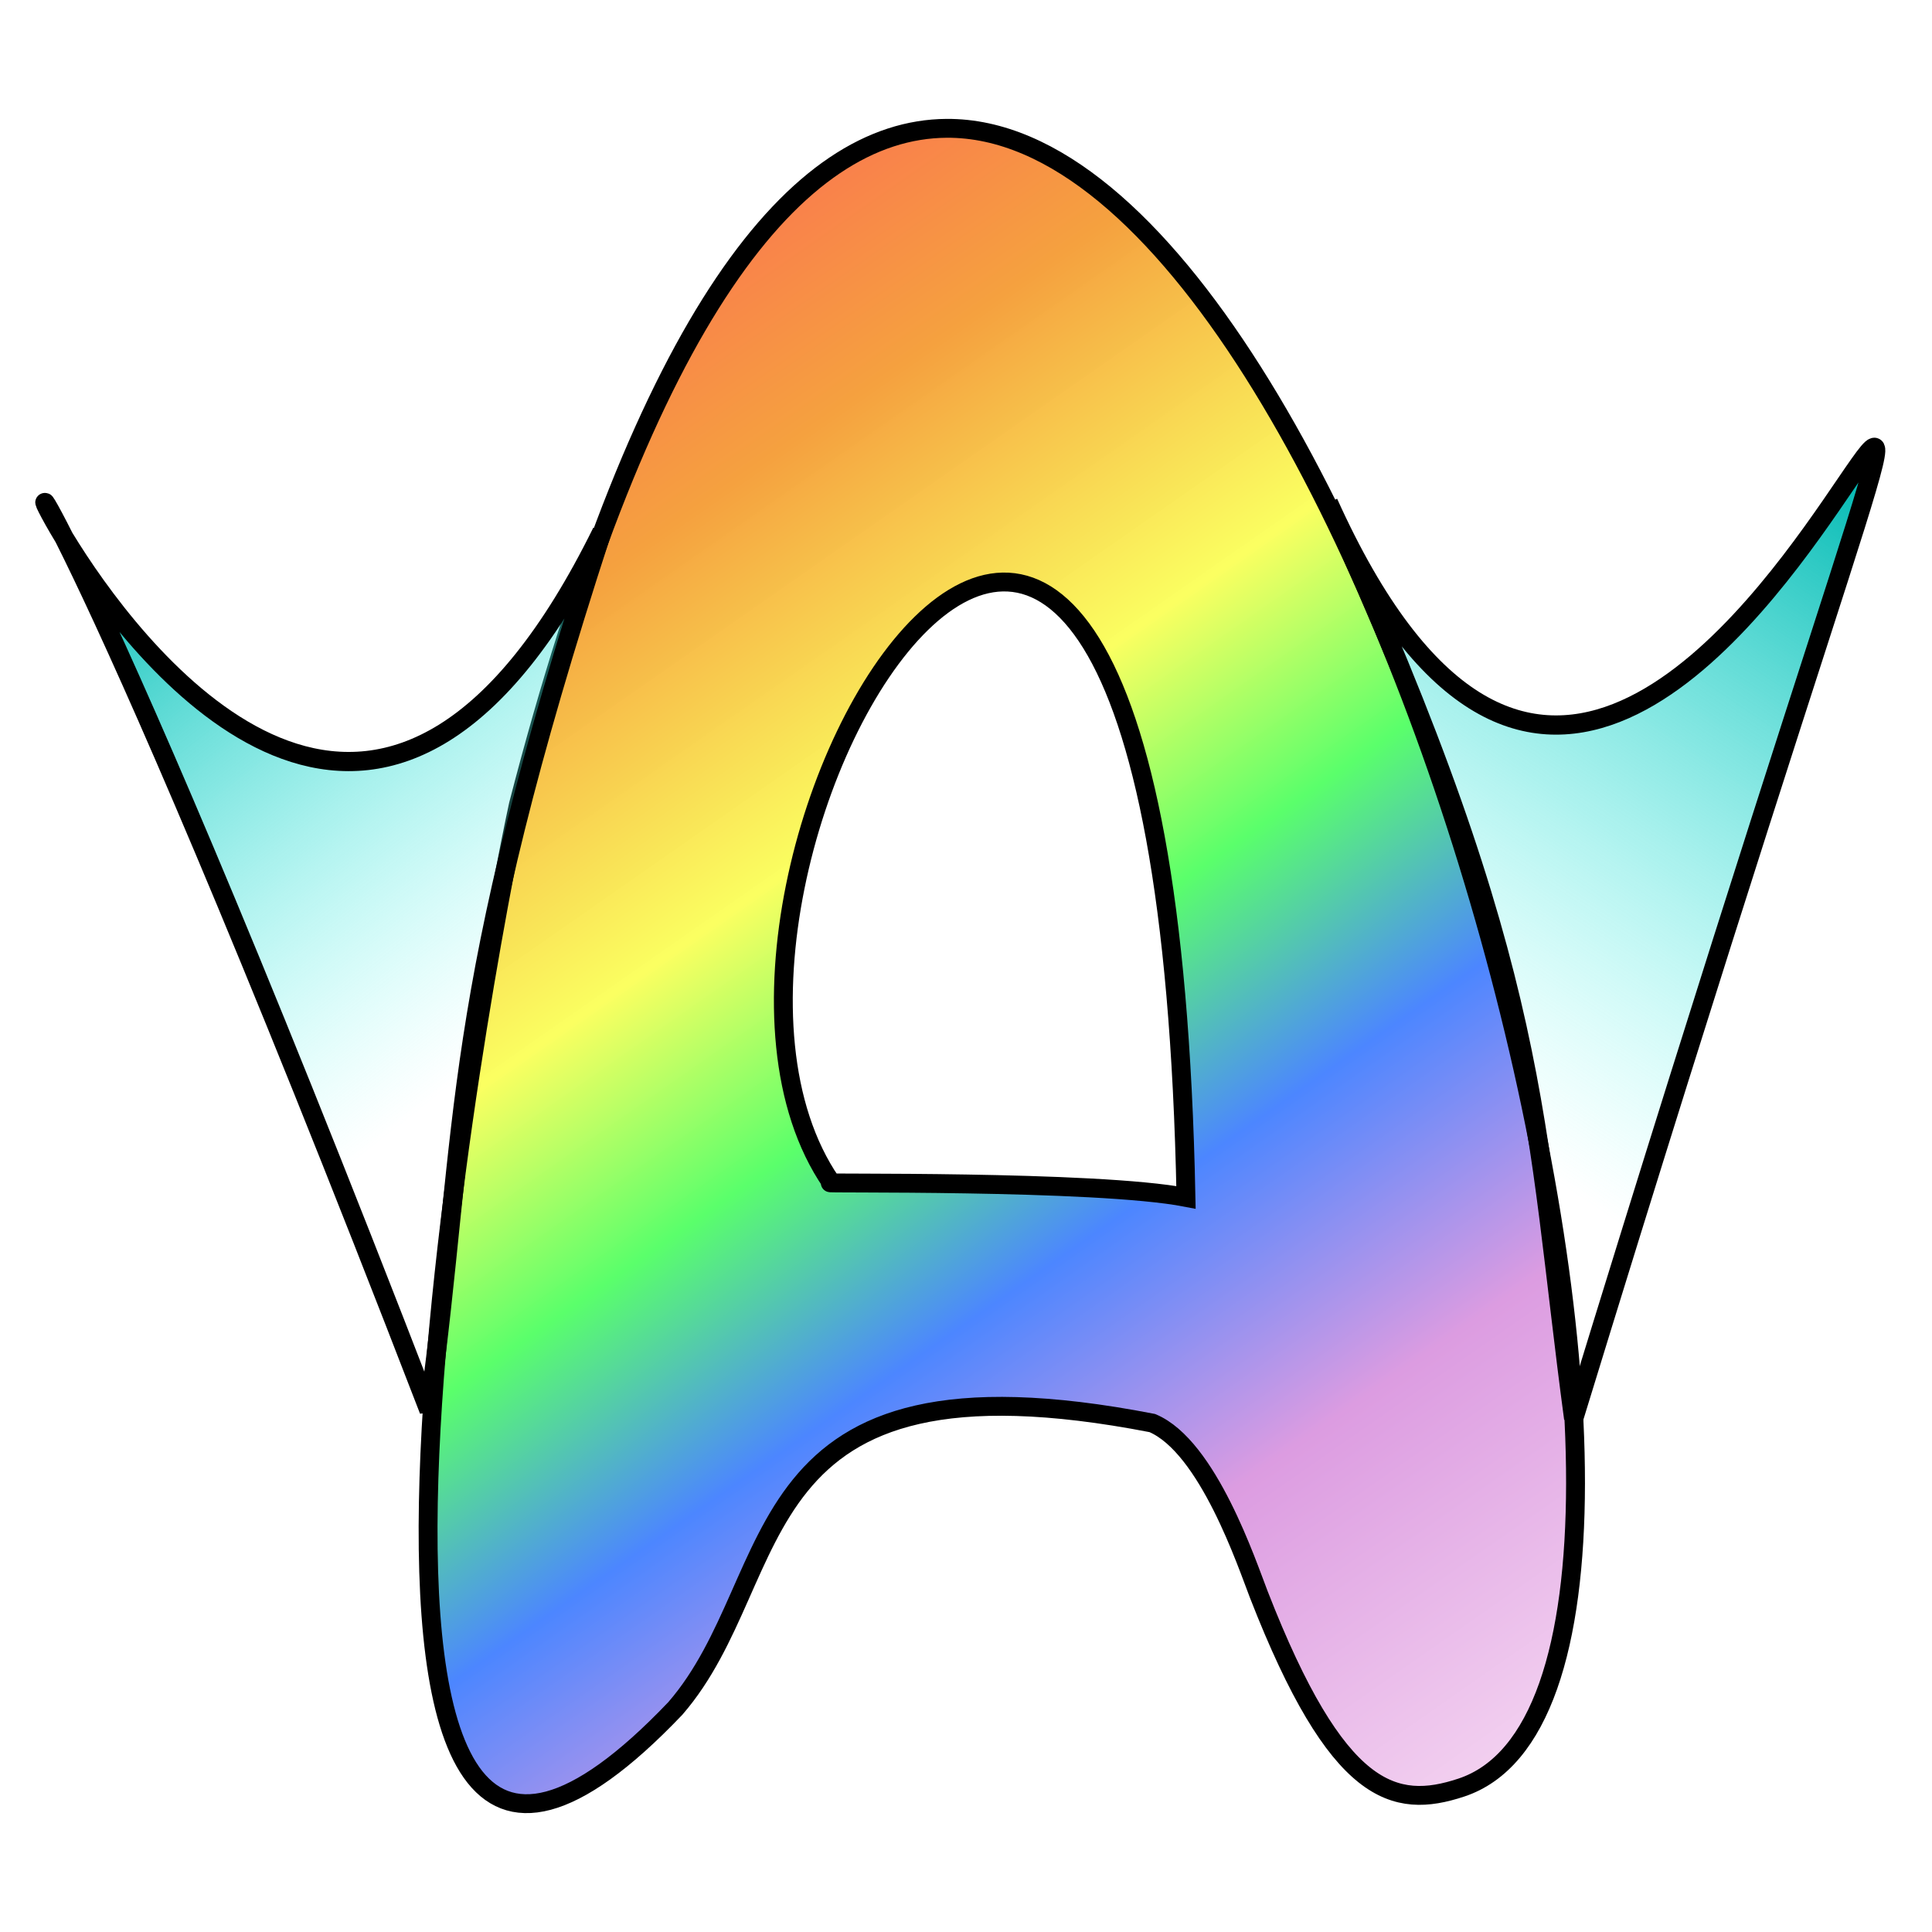
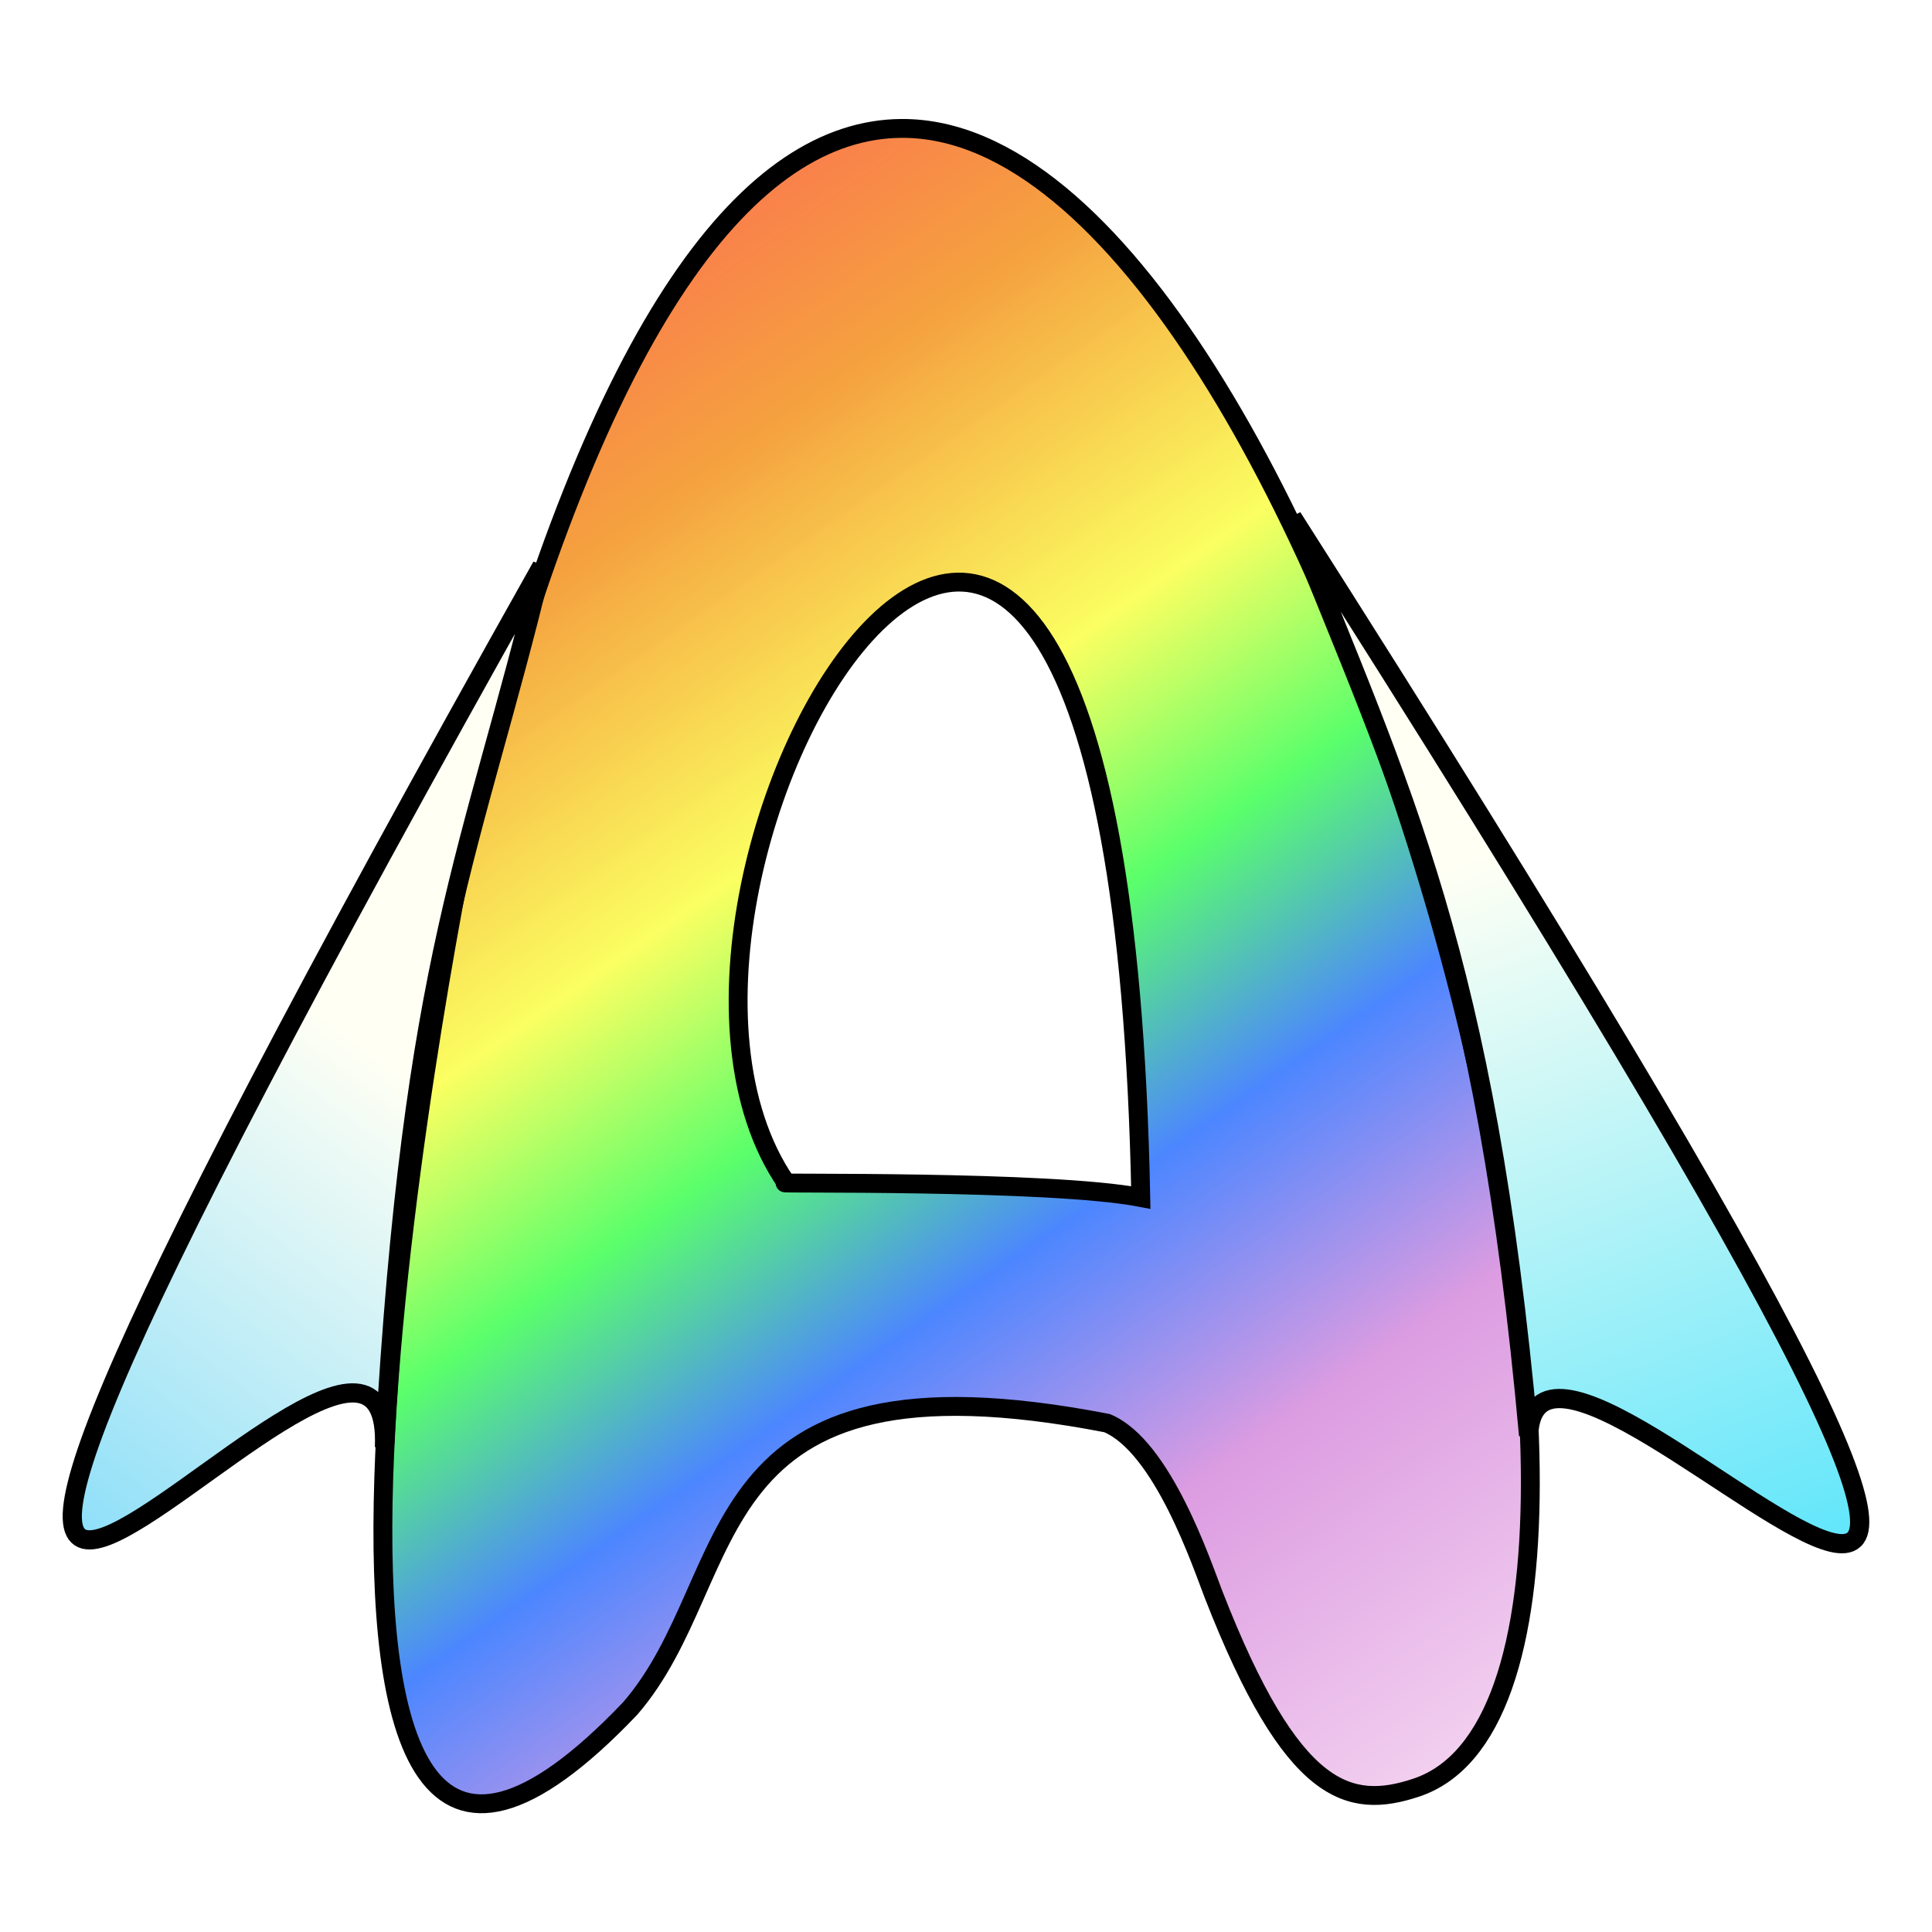
<svg xmlns="http://www.w3.org/2000/svg" xmlns:xlink="http://www.w3.org/1999/xlink" width="256" height="256" id="svg2985" version="1.1">
  <defs id="defs2987">
+     <linearGradient id="linearGradient4222">
+       <stop style="stop-color:#00b7ff;stop-opacity:1" offset="0" id="stop4224" />
+       <stop style="stop-color:#fffff4;stop-opacity:1" offset="1" id="stop4226" />
+     </linearGradient>
+     <linearGradient id="linearGradient4216">
+       <stop id="stop4218" offset="0" style="stop-color:#00d7ff;stop-opacity:1" />
+       <stop id="stop4220" offset="1" style="stop-color:#fffff4;stop-opacity:1" />
+     </linearGradient>
    <linearGradient id="linearGradient3830">
      <stop style="stop-color:#00b8b2;stop-opacity:1;" offset="0" id="stop3832" />
      <stop style="stop-color:#6cfff4;stop-opacity:0;" offset="1" id="stop3834" />
    </linearGradient>
    <linearGradient id="linearGradient3833">
      <stop style="stop-color:#ff5a5a;stop-opacity:1;" offset="0" id="stop3835" />
      <stop id="stop3837" offset="0.203" style="stop-color:#f5a13f;stop-opacity:1;" />
      <stop style="stop-color:#fbff5e;stop-opacity:0.982;" offset="0.367" id="stop3839" />
      <stop id="stop3841" offset="0.476" style="stop-color:#5aff6b;stop-opacity:1;" />
      <stop style="stop-color:#4c86ff;stop-opacity:1;" offset="0.588" id="stop3843" />
      <stop id="stop3845" offset="0.723" style="stop-color:#dc9ce1;stop-opacity:1;" />
      <stop style="stop-color:#ffedf8;stop-opacity:1;" offset="1" id="stop3847" />
    </linearGradient>
    <linearGradient id="linearGradient3817">
      <stop style="stop-color:#ff5a5a;stop-opacity:1;" offset="0" id="stop3819" />
      <stop id="stop3821" offset="0.263" style="stop-color:#f5a13f;stop-opacity:1;" />
      <stop style="stop-color:#fbff5e;stop-opacity:0.982;" offset="0.419" id="stop3823" />
      <stop id="stop3825" offset="0.545" style="stop-color:#5aff6b;stop-opacity:1;" />
      <stop style="stop-color:#4c86ff;stop-opacity:1;" offset="0.663" id="stop3827" />
      <stop id="stop3829" offset="0.723" style="stop-color:#dc9ce1;stop-opacity:1;" />
      <stop style="stop-color:#ffedf8;stop-opacity:1;" offset="1" id="stop3831" />
    </linearGradient>
    <linearGradient id="linearGradient3124">
      <stop id="stop3126" offset="0" style="stop-color:#ff5a5a;stop-opacity:1;" />
      <stop style="stop-color:#f5a13f;stop-opacity:1;" offset="0.263" id="stop3128" />
      <stop id="stop3130" offset="0.419" style="stop-color:#fbff5e;stop-opacity:0.982;" />
      <stop style="stop-color:#5aff6b;stop-opacity:1;" offset="0.545" id="stop3132" />
      <stop id="stop3134" offset="0.663" style="stop-color:#4c86ff;stop-opacity:1;" />
      <stop style="stop-color:#dc9ce1;stop-opacity:1;" offset="0.723" id="stop3136" />
      <stop id="stop3138" offset="1" style="stop-color:#ffedf8;stop-opacity:1;" />
    </linearGradient>
    <linearGradient id="linearGradient3798">
      <stop style="stop-color:#ff5a5a;stop-opacity:1;" offset="0" id="stop3800" />
      <stop id="stop3806" offset="0.2" style="stop-color:#f5a13f;stop-opacity:1;" />
      <stop style="stop-color:#fbff5e;stop-opacity:0.982;" offset="0.331" id="stop3808" />
      <stop id="stop3810" offset="0.446" style="stop-color:#5aff6b;stop-opacity:1;" />
      <stop style="stop-color:#4c86ff;stop-opacity:1;" offset="0.663" id="stop3812" />
      <stop id="stop3814" offset="0.759" style="stop-color:#dc9ce1;stop-opacity:1;" />
      <stop style="stop-color:#ffedf8;stop-opacity:1;" offset="1" id="stop3802" />
    </linearGradient>
    <linearGradient xlink:href="#linearGradient3798-7" id="linearGradient3804-1" x1="77.282" y1="857.588" x2="232.403" y2="993.453" gradientUnits="userSpaceOnUse" gradientTransform="translate(3.873388,2.720452)" />
    <linearGradient id="linearGradient3798-7">
      <stop style="stop-color:#ff5a5a;stop-opacity:1;" offset="0" id="stop3800-4" />
      <stop id="stop3806-0" offset="0.2" style="stop-color:#f5a13f;stop-opacity:1;" />
      <stop style="stop-color:#fbff5e;stop-opacity:0.982;" offset="0.331" id="stop3808-9" />
      <stop id="stop3810-4" offset="0.446" style="stop-color:#5aff6b;stop-opacity:1;" />
      <stop style="stop-color:#4c86ff;stop-opacity:1;" offset="0.663" id="stop3812-8" />
      <stop id="stop3814-8" offset="0.759" style="stop-color:#dc9ce1;stop-opacity:1;" />
      <stop style="stop-color:#ffedf8;stop-opacity:1;" offset="1" id="stop3802-2" />
    </linearGradient>
    <linearGradient y2="993.453" x2="232.403" y1="803.04" x1="10.612" gradientTransform="translate(37.04821,-58.1512)" gradientUnits="userSpaceOnUse" id="linearGradient3046" xlink:href="#linearGradient3124" />
    <linearGradient y2="993.453" x2="232.403" y1="857.588" x1="77.282" gradientTransform="translate(-10.82635,103.1476)" gradientUnits="userSpaceOnUse" id="linearGradient3046-5" xlink:href="#linearGradient3798-7-5" />
    <linearGradient id="linearGradient3798-7-5">
      <stop style="stop-color:#ff5a5a;stop-opacity:1;" offset="0" id="stop3800-4-1" />
      <stop id="stop3806-0-7" offset="0.2" style="stop-color:#f5a13f;stop-opacity:1;" />
      <stop style="stop-color:#fbff5e;stop-opacity:0.982;" offset="0.331" id="stop3808-9-1" />
      <stop id="stop3810-4-1" offset="0.446" style="stop-color:#5aff6b;stop-opacity:1;" />
      <stop style="stop-color:#4c86ff;stop-opacity:1;" offset="0.663" id="stop3812-8-5" />
      <stop id="stop3814-8-2" offset="0.759" style="stop-color:#dc9ce1;stop-opacity:1;" />
      <stop style="stop-color:#ffedf8;stop-opacity:1;" offset="1" id="stop3802-2-7" />
    </linearGradient>
    <linearGradient xlink:href="#linearGradient3833" id="linearGradient3187" gradientUnits="userSpaceOnUse" gradientTransform="matrix(-0.9576432,0.2879575,-0.2879575,-0.9576432,498.6331,1051.535)" x1="131.554" y1="1109.443" x2="43.15" y2="840.557" />
    <linearGradient xlink:href="#linearGradient3830" id="linearGradient3838" x1="18.359" y1="918.407" x2="86.929" y2="918.407" gradientUnits="userSpaceOnUse" gradientTransform="translate(-8.571429,-2.142857)" />
    <linearGradient xlink:href="#linearGradient3830-7" id="linearGradient3838-1" x1="18.359" y1="918.407" x2="86.929" y2="918.407" gradientUnits="userSpaceOnUse" />
    <linearGradient id="linearGradient3830-7">
      <stop style="stop-color:#2cfff9;stop-opacity:1;" offset="0" id="stop3832-4" />
      <stop style="stop-color:#e3fffd;stop-opacity:0;" offset="1" id="stop3834-0" />
    </linearGradient>
    <linearGradient gradientTransform="matrix(-1.019921,0,0,1.005333,265.2095,-0.5973605)" y2="918.407" x2="86.929" y1="918.407" x1="18.359" gradientUnits="userSpaceOnUse" id="linearGradient3855" xlink:href="#linearGradient3830-7" />
    <linearGradient xlink:href="#linearGradient3833" id="linearGradient3932" gradientUnits="userSpaceOnUse" gradientTransform="matrix(-0.9576432,0.2879575,-0.2879575,-0.9576432,498.6331,1051.535)" x1="131.554" y1="1109.443" x2="43.15" y2="840.557" />
    <linearGradient xlink:href="#linearGradient3830" id="linearGradient3934" gradientUnits="userSpaceOnUse" gradientTransform="translate(-8.571429,-2.142857)" x1="18.359" y1="918.407" x2="86.929" y2="918.407" />
    <linearGradient xlink:href="#linearGradient3830-7" id="linearGradient3936" gradientUnits="userSpaceOnUse" gradientTransform="matrix(-1.019921,0,0,1.005333,265.2095,-0.5973605)" x1="18.359" y1="918.407" x2="86.929" y2="918.407" />
    <linearGradient xlink:href="#linearGradient3830-7" id="linearGradient3939" gradientUnits="userSpaceOnUse" gradientTransform="matrix(-1.019921,0,0,1.005333,266.6783,-2.384836)" x1="19.76" y1="862.278" x2="76.424" y2="943.985" />
    <linearGradient xlink:href="#linearGradient3830" id="linearGradient3942" gradientUnits="userSpaceOnUse" gradientTransform="translate(-7.102676,-3.930333)" x1="23.359" y1="869.836" x2="77.643" y2="936.264" />
    <linearGradient xlink:href="#linearGradient3833" id="linearGradient3952" gradientUnits="userSpaceOnUse" gradientTransform="matrix(-0.9576432,0.2879575,-0.2879575,-0.9576432,498.6331,1051.535)" x1="131.554" y1="1109.443" x2="43.15" y2="840.557" />
    <linearGradient xlink:href="#linearGradient3830" id="linearGradient3954" gradientUnits="userSpaceOnUse" gradientTransform="translate(-7.102676,-3.930333)" x1="23.359" y1="869.836" x2="77.643" y2="936.264" />
    <linearGradient xlink:href="#linearGradient3830-7" id="linearGradient3956" gradientUnits="userSpaceOnUse" gradientTransform="matrix(-1.019921,0,0,1.005333,266.6783,-2.384836)" x1="19.76" y1="862.278" x2="76.424" y2="943.985" />
    <linearGradient xlink:href="#linearGradient3830" id="linearGradient3959" gradientUnits="userSpaceOnUse" gradientTransform="matrix(-1.019921,0,0,1.005333,268.0985,-2.384812)" x1="19.76" y1="862.278" x2="76.424" y2="943.985" />
    <linearGradient xlink:href="#linearGradient3830" id="linearGradient3962" gradientUnits="userSpaceOnUse" gradientTransform="translate(-5.682469,-3.930309)" x1="23.359" y1="869.836" x2="77.643" y2="936.264" />
    <linearGradient xlink:href="#linearGradient3833" id="linearGradient3074" gradientUnits="userSpaceOnUse" gradientTransform="matrix(-0.9576432,0.2879575,-0.2879575,-0.9576432,498.6331,1051.535)" x1="131.554" y1="1109.443" x2="43.15" y2="840.557" />
    <linearGradient xlink:href="#linearGradient3830" id="linearGradient3076" gradientUnits="userSpaceOnUse" gradientTransform="translate(-5.682469,-3.930309)" x1="23.359" y1="869.836" x2="77.643" y2="936.264" />
    <linearGradient xlink:href="#linearGradient3830" id="linearGradient3078" gradientUnits="userSpaceOnUse" gradientTransform="matrix(-1.019921,0,0,1.005333,268.0985,-2.384812)" x1="19.76" y1="862.278" x2="76.424" y2="943.985" />
-     <linearGradient xlink:href="#linearGradient3830" id="linearGradient3160" gradientUnits="userSpaceOnUse" gradientTransform="matrix(-1.034078,0,0,1.005198,271.3015,-5.300578)" x1="19.76" y1="862.278" x2="76.424" y2="943.985" />
-     <linearGradient xlink:href="#linearGradient3830" id="linearGradient3163" gradientUnits="userSpaceOnUse" gradientTransform="matrix(1.034805,0,0,0.9996453,-6.722598,-6.640855)" x1="23.359" y1="869.836" x2="77.643" y2="936.264" />
+     <linearGradient xlink:href="#linearGradient4216" id="linearGradient3160" gradientUnits="userSpaceOnUse" gradientTransform="matrix(-0.9005982,0.5081726,-0.4939803,-0.8754463,712.2289,1695.938)" x1="63.49" y1="768.237" x2="37.331" y2="929.37" />
+     <linearGradient xlink:href="#linearGradient4222" id="linearGradient3163" gradientUnits="userSpaceOnUse" gradientTransform="matrix(0.9643749,0.3752357,0.3624864,-0.9316085,-346.3903,1770.841)" x1="15.392" y1="761.449" x2="62.558" y2="922.056" />
  </defs>
  <g id="layer1" transform="translate(0,-796.3622)">
    <g transform="scale(0.9898579,1.010246)" style="font-size:102.877px;font-style:normal;font-weight:normal;line-height:125%;letter-spacing:0px;word-spacing:0px;fill:#000000;fill-opacity:1;stroke:none;font-family:Sans" id="text2993" />
    <g style="font-size:120px;font-style:normal;font-variant:normal;font-weight:normal;font-stretch:normal;line-height:125%;letter-spacing:0px;word-spacing:0px;fill:#000000;fill-opacity:1;stroke:none;font-family:Arial;-inkscape-font-specification:Arial" id="text3000" />
-     <g id="g3167">
-       <g transform="matrix(-0.9576432,0.2879575,-0.2879575,-0.9576432,517.8601,1778.856)" id="text3011" style="font-size:149.886px;font-style:normal;font-variant:normal;font-weight:normal;font-stretch:normal;line-height:125%;letter-spacing:0px;word-spacing:0px;fill:#000000;fill-opacity:1;stroke:none;font-family:Arial;-inkscape-font-specification:Arial">
-         <path id="path3016-4" transform="matrix(-0.9576432,-0.2879575,0.2879575,-0.9576432,211.7634,1092.429)" d="m 124.938,19.688 c -19.739,0.127 -39.945,24.579 -56.75,89.656 -4.509,20.811 -34.006,177.196 20.794,119.728 15.296,-17.618 7.771,-48.589 63.208,-37.826 7.372,3.086 12.577,18.771 14.122,22.737 10.41,26.719 17.97,28.494 26.82,25.568 C 235.338,225.595 181.763,19.321 124.938,19.688 z m 31.718,141.653 c -11.979,-2.315 -49.879,-1.771 -46.996,-1.949 -27.693,-40.351 43.867,-157.952 46.996,1.949 z" style="font-size:179.863px;font-style:normal;font-variant:normal;font-weight:bold;font-stretch:normal;line-height:125%;letter-spacing:0px;word-spacing:0px;fill:url(#linearGradient3074);fill-opacity:1;stroke:#000000;stroke-width:2.5;stroke-miterlimit:4;stroke-opacity:1;stroke-dasharray:none;font-family:Arial;-inkscape-font-specification:Arial Bold" />
-       </g>
-       <path id="path3049" d="M 79.758,866.84 C 24.589,978.825 -42.379,726.138 56.844,983.227 62.078,944.565 59.366,929.442 79.758,866.84 z" style="fill:url(#linearGradient3163);fill-opacity:1;stroke:#000000;stroke-width:2.543;stroke-linecap:butt;stroke-linejoin:miter;stroke-miterlimit:4;stroke-opacity:1;stroke-dasharray:none" />
-       <path id="path3049-9" d="m 176.019,862.98 c 50.533,111.969 116.135,-151.297 32.5,121.342 -5.23,-38.877 -3.998,-59.11 -32.5,-121.342 z" style="fill:url(#linearGradient3160);fill-opacity:1;stroke:#000000;stroke-width:2.549;stroke-linecap:butt;stroke-linejoin:miter;stroke-miterlimit:4;stroke-opacity:1;stroke-dasharray:none" />
+     <g style="font-style:normal;font-variant:normal;font-weight:normal;font-stretch:normal;font-size:149.886px;line-height:125%;font-family:Arial;-inkscape-font-specification:Arial;letter-spacing:0px;word-spacing:0px;fill:#000000;fill-opacity:1;stroke:none" id="text3011" transform="matrix(-0.9576432,0.2879575,-0.2879575,-0.9576432,511.8708,1778.869)">
+       <path style="font-style:normal;font-variant:normal;font-weight:bold;font-stretch:normal;font-size:179.863px;line-height:125%;font-family:Arial;-inkscape-font-specification:'Arial Bold';letter-spacing:0px;word-spacing:0px;fill:url(#linearGradient3074);fill-opacity:1;stroke:#000000;stroke-width:2.5;stroke-miterlimit:4;stroke-dasharray:none;stroke-opacity:1" d="m 124.938,19.688 c -19.739,0.127 -39.945,24.579 -56.75,89.656 -4.509,20.811 -34.006,177.196 20.794,119.728 15.296,-17.618 7.771,-48.589 63.208,-37.826 7.372,3.086 12.577,18.771 14.122,22.737 10.41,26.719 17.97,28.494 26.82,25.568 C 235.338,225.595 181.763,19.321 124.938,19.688 Z m 31.718,141.653 c -11.979,-2.315 -49.879,-1.771 -46.996,-1.949 -27.693,-40.351 43.867,-157.952 46.996,1.949 z" transform="matrix(-0.9576432,-0.2879575,0.2879575,-0.9576432,211.7634,1092.429)" id="path3016-4" />
    </g>
+     <path style="fill:url(#linearGradient3163);fill-opacity:1;stroke:#000000;stroke-width:2.543;stroke-linecap:butt;stroke-linejoin:miter;stroke-miterlimit:4;stroke-dasharray:none;stroke-opacity:1" d="M 50.941,988.169 C 52.661,948.032 -55.794,1098.459 71.791,871.394 62.649,909.323 54.638,922.434 50.941,988.169 Z" id="path3049" />
+     <path style="fill:url(#linearGradient3160);fill-opacity:1;stroke:#000000;stroke-width:2.549;stroke-linecap:butt;stroke-linejoin:miter;stroke-miterlimit:4;stroke-dasharray:none;stroke-opacity:1" d="m 202.55,986.56 c 1.241,-31.665 116.305,110.005 -31.326,-121.65 14.55,36.429 25.567,57.991 31.326,121.65 z" id="path3049-9" />
  </g>
</svg>
